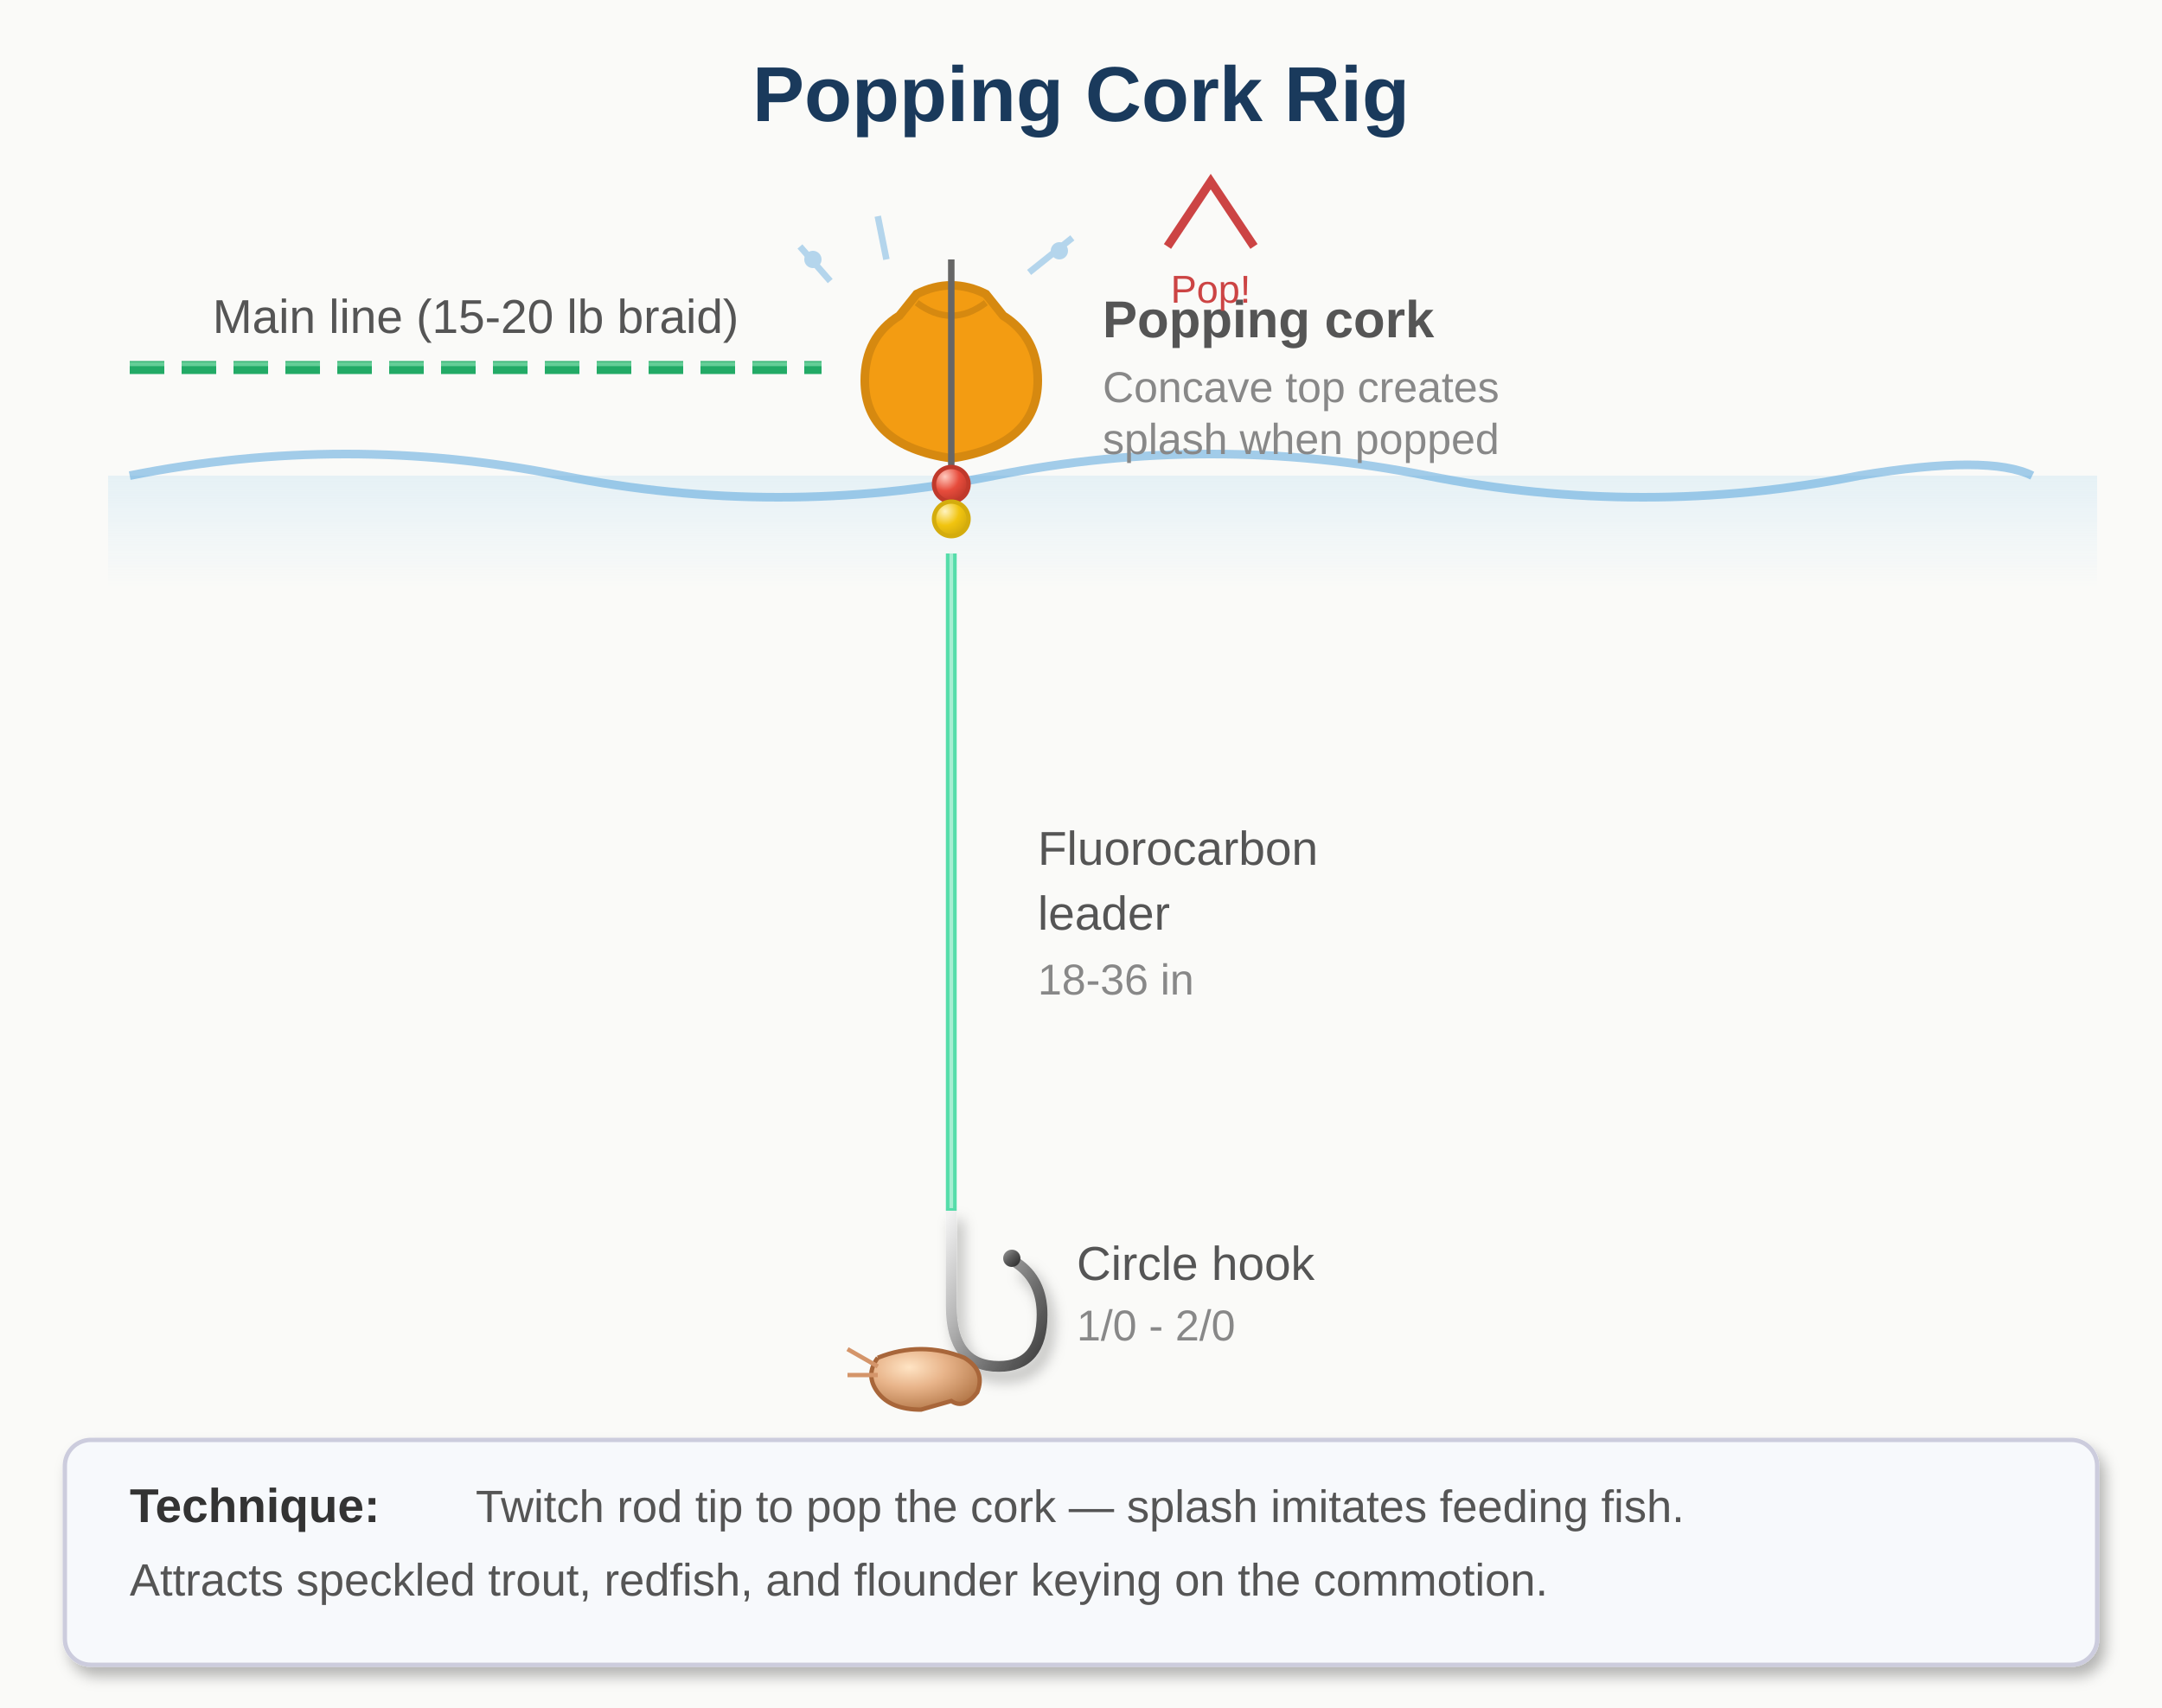
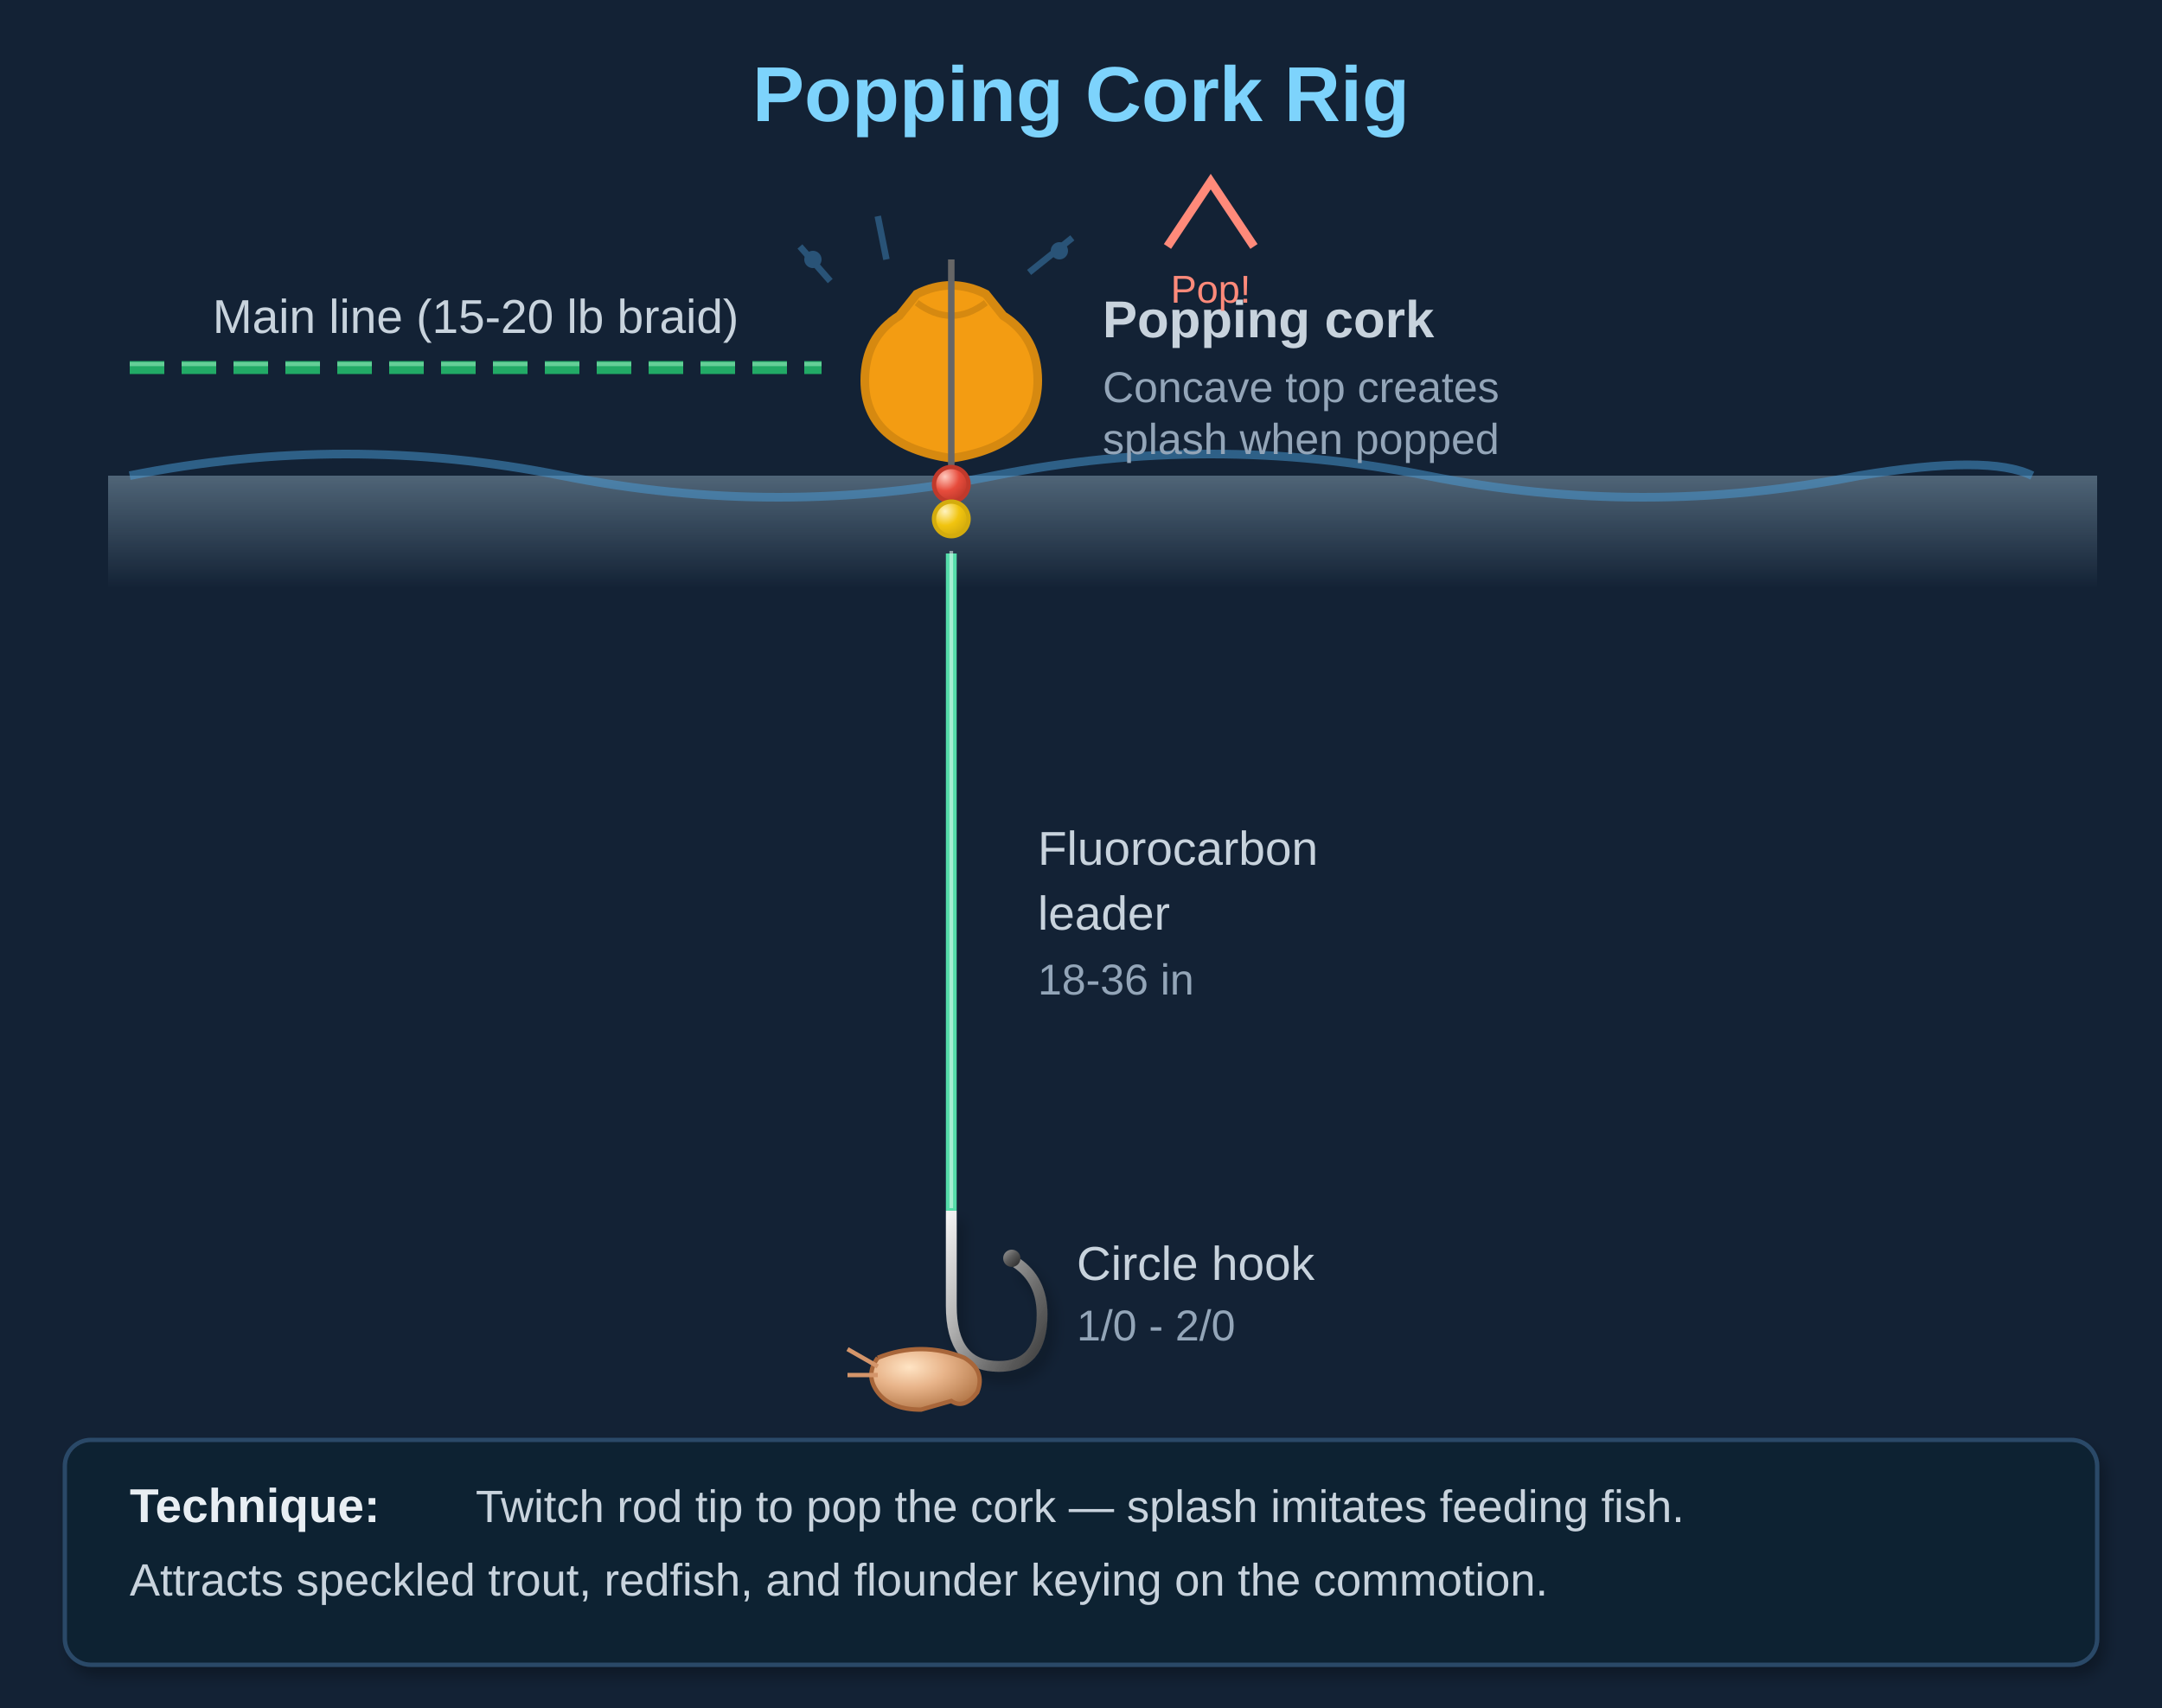
<svg xmlns="http://www.w3.org/2000/svg" viewBox="0 0 500 395" font-family="Arial, sans-serif">
-   <rect x="0" y="0" width="500" height="395" fill="#FAFAF8" />
+   <rect x="0" y="0" width="500" height="395" fill="#132235" />
  <defs>
    <linearGradient id="waterTint" x1="0" y1="0" x2="0" y2="1">
      <stop offset="0%" stop-color="#bfe0f2" stop-opacity="0.35" />
      <stop offset="100%" stop-color="#bfe0f2" stop-opacity="0" />
    </linearGradient>
  </defs>
  <defs>
    <radialGradient id="beadGrad_f1c40f" cx="32%" cy="28%" r="75%">
      <stop offset="0%" stop-color="#fff3c0" />
      <stop offset="55%" stop-color="#f1c40f" />
      <stop offset="100%" stop-color="#d4ac0d" />
    </radialGradient>
    <radialGradient id="beadGrad_e74c3c" cx="32%" cy="28%" r="75%">
      <stop offset="0%" stop-color="#ffc9bd" />
      <stop offset="55%" stop-color="#e74c3c" />
      <stop offset="100%" stop-color="#c0392b" />
    </radialGradient>
  </defs>
  <defs>
    <radialGradient id="baitGrad" cx="35%" cy="30%" r="75%">
      <stop offset="0%" stop-color="#ffe4c4" />
      <stop offset="45%" stop-color="#e8b48a" />
      <stop offset="100%" stop-color="#b5794a" />
    </radialGradient>
    <filter id="glossBlur" x="-60%" y="-60%" width="220%" height="220%">
      <feGaussianBlur stdDeviation="1.1" />
    </filter>
  </defs>
  <defs>
    <linearGradient id="steelGrad" x1="0%" y1="0%" x2="100%" y2="100%">
      <stop offset="0%" stop-color="#f2f2f2" />
      <stop offset="35%" stop-color="#b8b8b8" />
      <stop offset="70%" stop-color="#6e6e6e" />
      <stop offset="100%" stop-color="#3d3d3d" />
    </linearGradient>
    <linearGradient id="steelGradDark" x1="0%" y1="0%" x2="100%" y2="100%">
      <stop offset="0%" stop-color="#9a9a9a" />
      <stop offset="45%" stop-color="#5c5c5c" />
      <stop offset="100%" stop-color="#242424" />
    </linearGradient>
    <radialGradient id="leadGrad" cx="32%" cy="30%" r="75%">
      <stop offset="0%" stop-color="#e2e2e2" />
      <stop offset="35%" stop-color="#9a9a9a" />
      <stop offset="75%" stop-color="#5c5c5c" />
      <stop offset="100%" stop-color="#333333" />
    </radialGradient>
    <filter id="softShadow" x="-40%" y="-40%" width="180%" height="180%">
      <feDropShadow dx="1.4" dy="2.2" stdDeviation="1.6" flood-color="#000000" flood-opacity="0.28" />
    </filter>
  </defs>
-   <text x="250" y="28" text-anchor="middle" font-size="18" font-weight="bold" fill="#1a3a5c">Popping Cork Rig</text>
+   <text x="250" y="28" text-anchor="middle" font-size="18" font-weight="bold" fill="#7DD3FC">Popping Cork Rig</text>
  <rect x="25" y="110" width="460" height="26" fill="url(#waterTint)" />
  <path d="M30 110 Q80 100 130 110 Q180 120 230 110 Q280 100 330 110 Q380 120 430 110 Q460 105 470 110" fill="none" stroke="#4a9eda" stroke-width="2" opacity="0.5" />
  <line x1="30" y1="85" x2="190" y2="85" stroke="#2a6" stroke-width="3" stroke-dasharray="8,4" />
  <line x1="30" y1="84.2" x2="190" y2="84.2" stroke="#8fe6b8" stroke-width="0.96" stroke-dasharray="8,4" opacity="0.6" />
-   <text x="110" y="77" text-anchor="middle" font-size="11" fill="#555">Main line (15-20 lb braid)</text>
+   <text x="110" y="77" text-anchor="middle" font-size="11" fill="#c8d3dd">Main line (15-20 lb braid)</text>
  <g transform="translate(200, 68)">
    <path d="M0 20 Q0 10 8 5 L12 0 Q20 -4 28 0 L32 5 Q40 10 40 20 Q40 35 20 38 Q0 35 0 20" fill="#f39c12" stroke="#d68910" stroke-width="2" />
    <path d="M12 2 Q20 8 28 2" fill="none" stroke="#d68910" stroke-width="1.5" />
    <line x1="20" y1="-8" x2="20" y2="42" stroke="#666" stroke-width="1.5" />
    <circle cx="20" cy="44" r="4" fill="url(#beadGrad_e74c3c)" stroke="#c0392b" stroke-width="1" />
    <circle cx="20" cy="52" r="4" fill="url(#beadGrad_f1c40f)" stroke="#d4ac0d" stroke-width="1" />
-     <text x="55" y="10" font-size="12" fill="#555" font-weight="bold">Popping cork</text>
-     <text x="55" y="25" font-size="10" fill="#888">Concave top creates</text>
-     <text x="55" y="37" font-size="10" fill="#888">splash when popped</text>
+     <text x="55" y="10" font-size="12" fill="#c8d3dd" font-weight="bold">Popping cork</text>
+     <text x="55" y="25" font-size="10" fill="#93a5b8">Concave top creates</text>
+     <text x="55" y="37" font-size="10" fill="#93a5b8">splash when popped</text>
  </g>
  <g transform="translate(200, 65)" opacity="0.4">
    <path d="M-8 0 L-15 -8" stroke="#4a9eda" stroke-width="1.5" />
    <path d="M5 -5 L3 -15" stroke="#4a9eda" stroke-width="1.5" />
    <path d="M38 -2 L48 -10" stroke="#4a9eda" stroke-width="1.5" />
    <circle cx="-12" cy="-5" r="2" fill="#4a9eda" />
    <circle cx="45" cy="-7" r="2" fill="#4a9eda" />
  </g>
  <line x1="220" y1="128" x2="220" y2="280" stroke="#5da" stroke-width="2.5" />
  <line x1="220" y1="127.4" x2="220" y2="279.4" stroke="#e8fbf3" stroke-width="0.85" opacity="0.55" />
-   <text x="240" y="200" font-size="11" fill="#555">Fluorocarbon</text>
-   <text x="240" y="215" font-size="11" fill="#555">leader</text>
-   <text x="240" y="230" font-size="10" fill="#888">18-36 in</text>
+   <text x="240" y="200" font-size="11" fill="#c8d3dd">Fluorocarbon</text>
+   <text x="240" y="215" font-size="11" fill="#c8d3dd">leader</text>
+   <text x="240" y="230" font-size="10" fill="#93a5b8">18-36 in</text>
  <g transform="translate(207, 280)">
    <path d="M13 0 L13 22 Q13 36 24 36 Q34 36 34 24 Q34 16 28 12" fill="none" stroke="url(#steelGrad)" stroke-width="2.5" filter="url(#softShadow)" />
    <circle cx="27" cy="11" r="2" fill="url(#steelGradDark)" />
-     <text x="42" y="16" font-size="11" fill="#555">Circle hook</text>
-     <text x="42" y="30" font-size="10" fill="#888">1/0 - 2/0</text>
+     <text x="42" y="16" font-size="11" fill="#c8d3dd">Circle hook</text>
+     <text x="42" y="30" font-size="10" fill="#93a5b8">1/0 - 2/0</text>
  </g>
  <g transform="translate(198, 312)">
    <path d="M5 2 Q15 -2 25 2 Q30 5 28 10 Q25 14 22 12 L15 14 Q8 14 5 10 Q2 6 5 2" fill="url(#baitGrad)" stroke="#a8663a" stroke-width="1" />
    <line x1="5" y1="4" x2="-2" y2="0" stroke="#d4956a" stroke-width="1" />
    <line x1="5" y1="6" x2="-2" y2="6" stroke="#d4956a" stroke-width="1" />
-     <text x="15" y="28" text-anchor="middle" font-size="10" fill="#888">Live shrimp</text>
+     <text x="15" y="28" text-anchor="middle" font-size="10" fill="#93a5b8">Live shrimp</text>
  </g>
  <g transform="translate(270, 42)">
-     <path d="M0 15 L10 0 L20 15" fill="none" stroke="#c44" stroke-width="2" />
-     <text x="10" y="28" text-anchor="middle" font-size="9" fill="#c44">Pop!</text>
+     <path d="M0 15 L10 0 L20 15" fill="none" stroke="#ff8a7a" stroke-width="2" />
+     <text x="10" y="28" text-anchor="middle" font-size="9" fill="#ff8a7a">Pop!</text>
  </g>
-   <rect x="15" y="333" width="470" height="52" rx="6" fill="#f7f9fc" stroke="#ccd" stroke-width="1" filter="url(#softShadow)" />
-   <text x="30" y="352" font-size="11" fill="#333" font-weight="bold">Technique:</text>
-   <text x="110" y="352" font-size="10.5" fill="#555">Twitch rod tip to pop the cork — splash imitates feeding fish.</text>
-   <text x="30" y="369" font-size="10.5" fill="#555">Attracts speckled trout, redfish, and flounder keying on the commotion.</text>
+   <rect x="15" y="333" width="470" height="52" rx="6" fill="#0f2032" stroke="#2c4a68" stroke-width="1" filter="url(#softShadow)" />
+   <text x="30" y="352" font-size="11" fill="#e8eef3" font-weight="bold">Technique:</text>
+   <text x="110" y="352" font-size="10.5" fill="#c8d3dd">Twitch rod tip to pop the cork — splash imitates feeding fish.</text>
+   <text x="30" y="369" font-size="10.5" fill="#c8d3dd">Attracts speckled trout, redfish, and flounder keying on the commotion.</text>
</svg>
